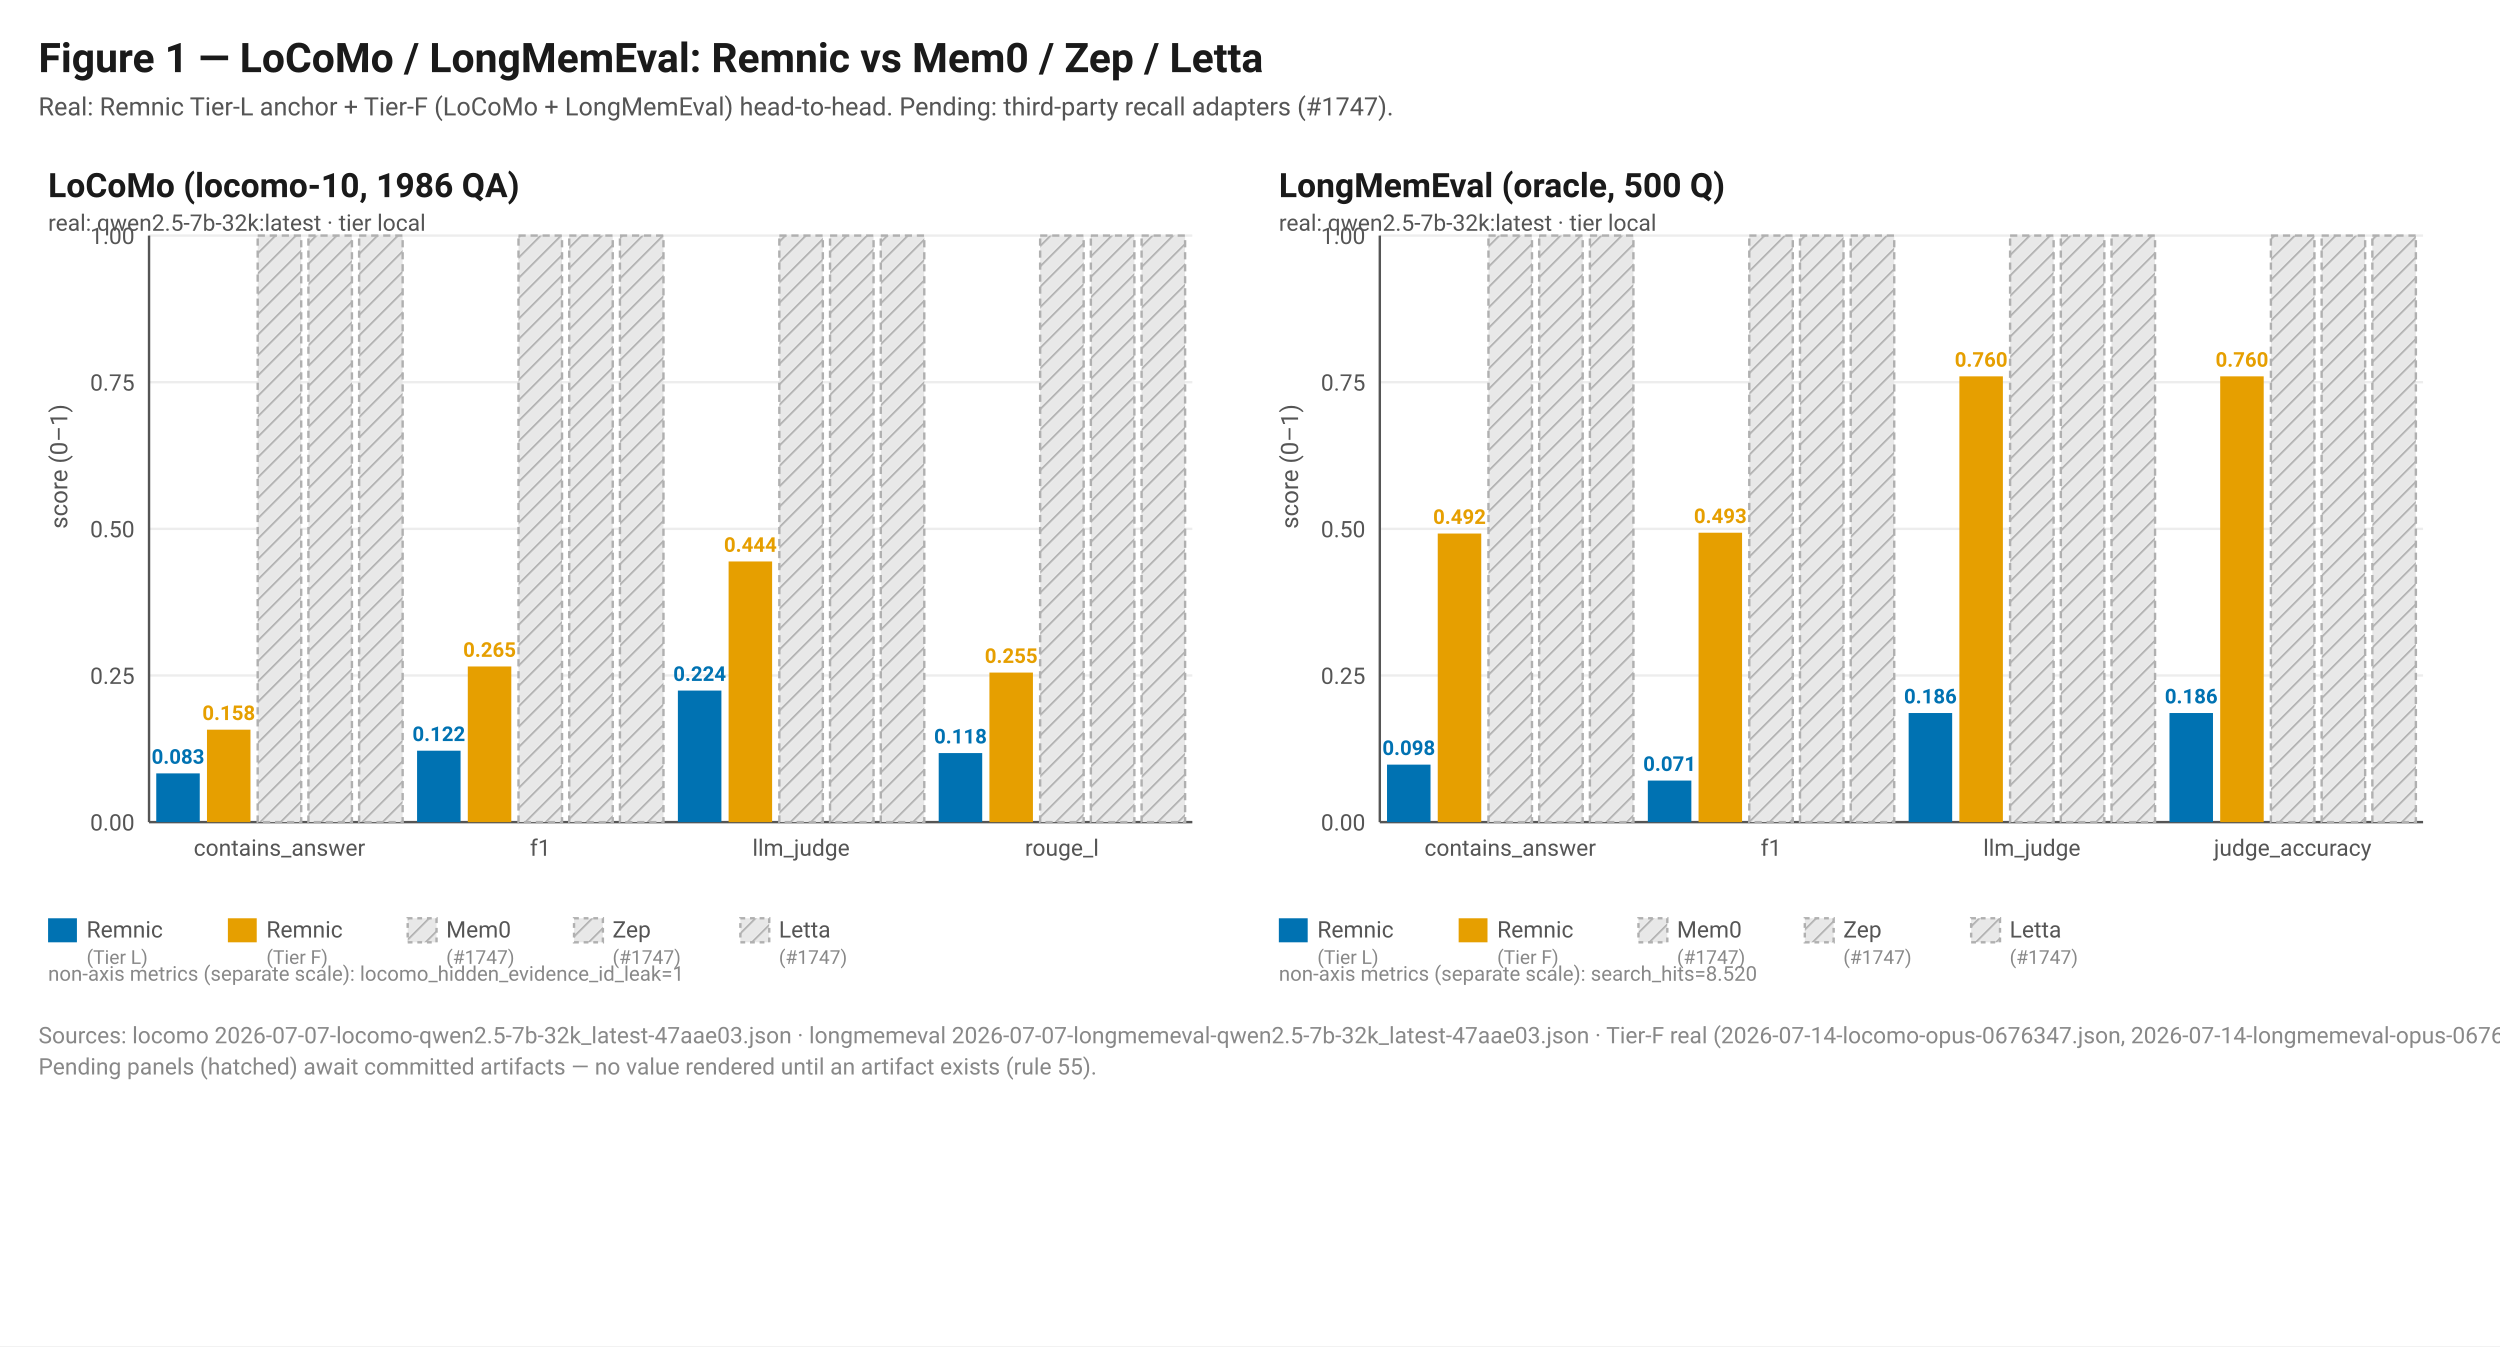
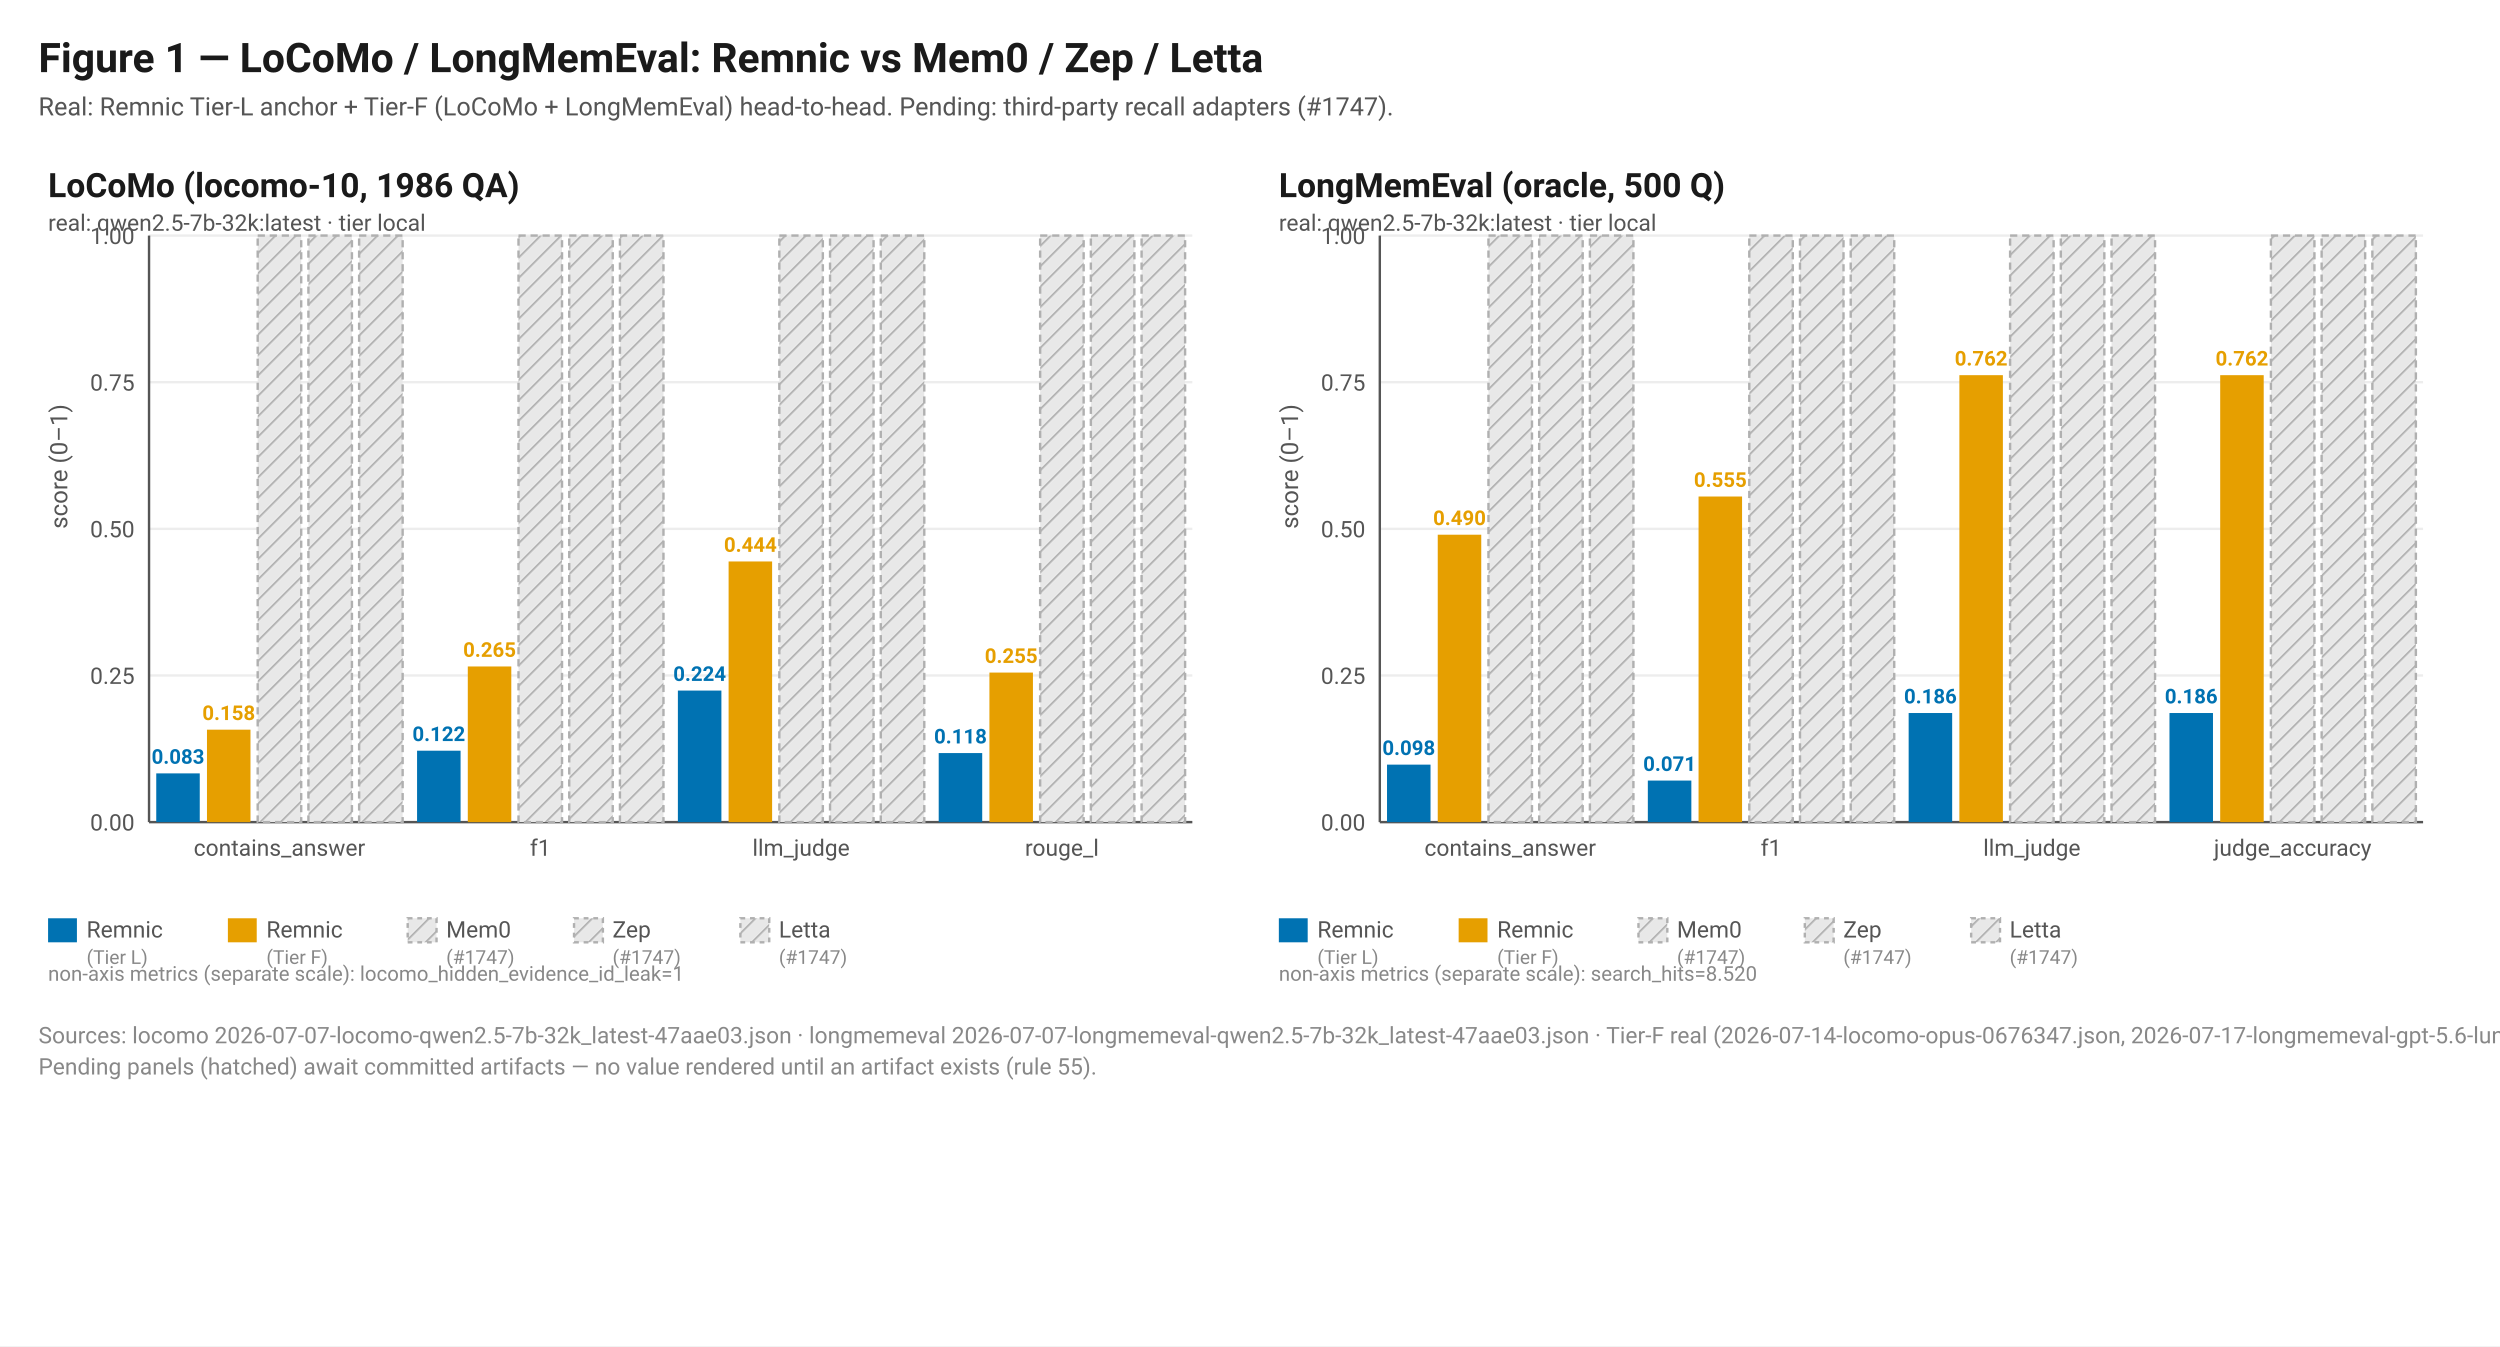
<svg xmlns="http://www.w3.org/2000/svg" width="1040" height="560" viewBox="0 0 1040 560" font-family="ui-sans-serif, system-ui, -apple-system, 'Segoe UI', Roboto, sans-serif" role="img" aria-labelledby="title desc">
  <rect x="0" y="0" width="1040" height="560" fill="#ffffff" />
  <defs>
    <pattern id="pendingHatch1" patternUnits="userSpaceOnUse" width="6" height="6" patternTransform="rotate(45)">
      <rect width="6" height="6" fill="#E8E8E8" />
      <line x1="0" y1="0" x2="0" y2="6" stroke="#B0B0B0" stroke-width="1.4" />
    </pattern>
  </defs>
  <text x="16" y="30" font-size="17" text-anchor="start" fill="#1a1a1a" font-weight="700">Figure 1 — LoCoMo / LongMemEval: Remnic vs Mem0 / Zep / Letta</text>
  <text x="16" y="48" font-size="10.5" text-anchor="start" fill="#555555" font-weight="400">Real: Remnic Tier-L anchor + Tier-F (LoCoMo + LongMemEval) head-to-head. Pending: third-party recall adapters (#1747).</text>
  <text x="20" y="82" font-size="14" text-anchor="start" fill="#1a1a1a" font-weight="600">LoCoMo (locomo-10, 1986 QA)</text>
  <text x="20" y="96" font-size="9.5" text-anchor="start" fill="#555555" font-weight="400">real: qwen2.5-7b-32k:latest · tier local</text>
  <line x1="62" y1="98" x2="496" y2="98" stroke="#EDEDED" stroke-width="1" />
  <text x="56" y="101.5" font-size="9.5" text-anchor="end" fill="#555555" font-weight="400">1.00</text>
  <line x1="62" y1="159" x2="496" y2="159" stroke="#EDEDED" stroke-width="1" />
  <text x="56" y="162.5" font-size="9.5" text-anchor="end" fill="#555555" font-weight="400">0.75</text>
  <line x1="62" y1="220" x2="496" y2="220" stroke="#EDEDED" stroke-width="1" />
  <text x="56" y="223.5" font-size="9.5" text-anchor="end" fill="#555555" font-weight="400">0.50</text>
  <line x1="62" y1="281" x2="496" y2="281" stroke="#EDEDED" stroke-width="1" />
  <text x="56" y="284.5" font-size="9.5" text-anchor="end" fill="#555555" font-weight="400">0.25</text>
  <line x1="62" y1="342" x2="496" y2="342" stroke="#EDEDED" stroke-width="1" />
  <text x="56" y="345.5" font-size="9.5" text-anchor="end" fill="#555555" font-weight="400">0.00</text>
  <line x1="62" y1="98" x2="62" y2="342" stroke="#555555" stroke-width="1" />
  <line x1="62" y1="342" x2="496" y2="342" stroke="#555555" stroke-width="1" />
  <text x="28" y="220" font-size="10" text-anchor="start" fill="#555555" font-weight="400" transform="rotate(-90 28 220)">score (0–1)</text>
  <rect x="65" y="321.728" width="18.1" height="20.272" fill="#0072B2" />
  <text x="74.05" y="317.728" font-size="8.5" text-anchor="middle" fill="#0072B2" font-weight="600">0.083</text>
  <rect x="86.1" y="303.545" width="18.1" height="38.455" fill="#E69F00" />
  <text x="95.15" y="299.545" font-size="8.5" text-anchor="middle" fill="#E69F00" font-weight="600">0.158</text>
  <rect x="107.2" y="98" width="18.1" height="244" fill="url(#pendingHatch1)" stroke="#B0B0B0" stroke-width="1" stroke-dasharray="3 2" />
  <rect x="128.3" y="98" width="18.1" height="244" fill="url(#pendingHatch1)" stroke="#B0B0B0" stroke-width="1" stroke-dasharray="3 2" />
  <rect x="149.4" y="98" width="18.1" height="244" fill="url(#pendingHatch1)" stroke="#B0B0B0" stroke-width="1" stroke-dasharray="3 2" />
  <text x="116.25" y="356" font-size="9.5" text-anchor="middle" fill="#555555" font-weight="400">contains_answer</text>
  <rect x="173.5" y="312.293" width="18.1" height="29.707" fill="#0072B2" />
  <text x="182.55" y="308.293" font-size="8.5" text-anchor="middle" fill="#0072B2" font-weight="600">0.122</text>
  <rect x="194.6" y="277.251" width="18.1" height="64.749" fill="#E69F00" />
  <text x="203.65" y="273.251" font-size="8.5" text-anchor="middle" fill="#E69F00" font-weight="600">0.265</text>
  <rect x="215.7" y="98" width="18.1" height="244" fill="url(#pendingHatch1)" stroke="#B0B0B0" stroke-width="1" stroke-dasharray="3 2" />
  <rect x="236.8" y="98" width="18.1" height="244" fill="url(#pendingHatch1)" stroke="#B0B0B0" stroke-width="1" stroke-dasharray="3 2" />
  <rect x="257.9" y="98" width="18.1" height="244" fill="url(#pendingHatch1)" stroke="#B0B0B0" stroke-width="1" stroke-dasharray="3 2" />
  <text x="224.75" y="356" font-size="9.5" text-anchor="middle" fill="#555555" font-weight="400">f1</text>
  <rect x="282" y="287.278" width="18.1" height="54.722" fill="#0072B2" />
  <text x="291.05" y="283.278" font-size="8.5" text-anchor="middle" fill="#0072B2" font-weight="600">0.224</text>
  <rect x="303.1" y="233.569" width="18.1" height="108.431" fill="#E69F00" />
  <text x="312.15" y="229.569" font-size="8.5" text-anchor="middle" fill="#E69F00" font-weight="600">0.444</text>
  <rect x="324.2" y="98" width="18.1" height="244" fill="url(#pendingHatch1)" stroke="#B0B0B0" stroke-width="1" stroke-dasharray="3 2" />
  <rect x="345.3" y="98" width="18.1" height="244" fill="url(#pendingHatch1)" stroke="#B0B0B0" stroke-width="1" stroke-dasharray="3 2" />
  <rect x="366.4" y="98" width="18.1" height="244" fill="url(#pendingHatch1)" stroke="#B0B0B0" stroke-width="1" stroke-dasharray="3 2" />
  <text x="333.25" y="356" font-size="9.5" text-anchor="middle" fill="#555555" font-weight="400">llm_judge</text>
  <rect x="390.5" y="313.276" width="18.1" height="28.724" fill="#0072B2" />
  <text x="399.55" y="309.276" font-size="8.5" text-anchor="middle" fill="#0072B2" font-weight="600">0.118</text>
  <rect x="411.6" y="279.789" width="18.1" height="62.211" fill="#E69F00" />
  <text x="420.65" y="275.789" font-size="8.5" text-anchor="middle" fill="#E69F00" font-weight="600">0.255</text>
  <rect x="432.7" y="98" width="18.1" height="244" fill="url(#pendingHatch1)" stroke="#B0B0B0" stroke-width="1" stroke-dasharray="3 2" />
  <rect x="453.8" y="98" width="18.1" height="244" fill="url(#pendingHatch1)" stroke="#B0B0B0" stroke-width="1" stroke-dasharray="3 2" />
  <rect x="474.9" y="98" width="18.1" height="244" fill="url(#pendingHatch1)" stroke="#B0B0B0" stroke-width="1" stroke-dasharray="3 2" />
  <text x="441.75" y="356" font-size="9.5" text-anchor="middle" fill="#555555" font-weight="400">rouge_l</text>
  <rect x="20" y="382" width="12" height="10" fill="#0072B2" />
  <text x="36" y="390" font-size="9.5" text-anchor="start" fill="#555555" font-weight="400">Remnic</text>
  <text x="36" y="401" font-size="8" text-anchor="start" fill="#888888" font-weight="400">(Tier L)</text>
  <rect x="94.8" y="382" width="12" height="10" fill="#E69F00" />
  <text x="110.8" y="390" font-size="9.5" text-anchor="start" fill="#555555" font-weight="400">Remnic</text>
  <text x="110.8" y="401" font-size="8" text-anchor="start" fill="#888888" font-weight="400">(Tier F)</text>
  <rect x="169.6" y="382" width="12" height="10" fill="url(#pendingHatch1)" stroke="#B0B0B0" stroke-width="1" stroke-dasharray="2 2" />
  <text x="185.6" y="390" font-size="9.5" text-anchor="start" fill="#555555" font-weight="400">Mem0</text>
  <text x="185.6" y="401" font-size="8" text-anchor="start" fill="#888888" font-weight="400">(#1747)</text>
  <rect x="238.8" y="382" width="12" height="10" fill="url(#pendingHatch1)" stroke="#B0B0B0" stroke-width="1" stroke-dasharray="2 2" />
  <text x="254.8" y="390" font-size="9.5" text-anchor="start" fill="#555555" font-weight="400">Zep</text>
  <text x="254.8" y="401" font-size="8" text-anchor="start" fill="#888888" font-weight="400">(#1747)</text>
  <rect x="308" y="382" width="12" height="10" fill="url(#pendingHatch1)" stroke="#B0B0B0" stroke-width="1" stroke-dasharray="2 2" />
  <text x="324" y="390" font-size="9.5" text-anchor="start" fill="#555555" font-weight="400">Letta</text>
  <text x="324" y="401" font-size="8" text-anchor="start" fill="#888888" font-weight="400">(#1747)</text>
  <text x="20" y="408" font-size="8.5" text-anchor="start" fill="#888888" font-weight="400">non-axis metrics (separate scale): locomo_hidden_evidence_id_leak=1</text>
  <text x="532" y="82" font-size="14" text-anchor="start" fill="#1a1a1a" font-weight="600">LongMemEval (oracle, 500 Q)</text>
  <text x="532" y="96" font-size="9.5" text-anchor="start" fill="#555555" font-weight="400">real: qwen2.5-7b-32k:latest · tier local</text>
  <line x1="574" y1="98" x2="1008" y2="98" stroke="#EDEDED" stroke-width="1" />
  <text x="568" y="101.5" font-size="9.5" text-anchor="end" fill="#555555" font-weight="400">1.00</text>
  <line x1="574" y1="159" x2="1008" y2="159" stroke="#EDEDED" stroke-width="1" />
  <text x="568" y="162.5" font-size="9.5" text-anchor="end" fill="#555555" font-weight="400">0.75</text>
  <line x1="574" y1="220" x2="1008" y2="220" stroke="#EDEDED" stroke-width="1" />
  <text x="568" y="223.5" font-size="9.5" text-anchor="end" fill="#555555" font-weight="400">0.50</text>
  <line x1="574" y1="281" x2="1008" y2="281" stroke="#EDEDED" stroke-width="1" />
  <text x="568" y="284.5" font-size="9.5" text-anchor="end" fill="#555555" font-weight="400">0.25</text>
  <line x1="574" y1="342" x2="1008" y2="342" stroke="#EDEDED" stroke-width="1" />
  <text x="568" y="345.5" font-size="9.5" text-anchor="end" fill="#555555" font-weight="400">0.00</text>
  <line x1="574" y1="98" x2="574" y2="342" stroke="#555555" stroke-width="1" />
  <line x1="574" y1="342" x2="1008" y2="342" stroke="#555555" stroke-width="1" />
  <text x="540" y="220" font-size="10" text-anchor="start" fill="#555555" font-weight="400" transform="rotate(-90 540 220)">score (0–1)</text>
  <rect x="577" y="318.088" width="18.1" height="23.912" fill="#0072B2" />
  <text x="586.05" y="314.088" font-size="8.5" text-anchor="middle" fill="#0072B2" font-weight="600">0.098</text>
-   <rect x="598.1" y="221.952" width="18.1" height="120.048" fill="#E69F00" />
-   <text x="607.15" y="217.952" font-size="8.5" text-anchor="middle" fill="#E69F00" font-weight="600">0.492</text>
+   <rect x="598.1" y="222.44" width="18.1" height="119.56" fill="#E69F00" />
+   <text x="607.15" y="218.44" font-size="8.5" text-anchor="middle" fill="#E69F00" font-weight="600">0.490</text>
  <rect x="619.2" y="98" width="18.1" height="244" fill="url(#pendingHatch1)" stroke="#B0B0B0" stroke-width="1" stroke-dasharray="3 2" />
  <rect x="640.3" y="98" width="18.1" height="244" fill="url(#pendingHatch1)" stroke="#B0B0B0" stroke-width="1" stroke-dasharray="3 2" />
  <rect x="661.4" y="98" width="18.1" height="244" fill="url(#pendingHatch1)" stroke="#B0B0B0" stroke-width="1" stroke-dasharray="3 2" />
  <text x="628.25" y="356" font-size="9.5" text-anchor="middle" fill="#555555" font-weight="400">contains_answer</text>
  <rect x="685.5" y="324.716" width="18.1" height="17.284" fill="#0072B2" />
  <text x="694.55" y="320.716" font-size="8.5" text-anchor="middle" fill="#0072B2" font-weight="600">0.071</text>
-   <rect x="706.6" y="221.611" width="18.1" height="120.389" fill="#E69F00" />
-   <text x="715.65" y="217.611" font-size="8.5" text-anchor="middle" fill="#E69F00" font-weight="600">0.493</text>
+   <rect x="706.6" y="206.55" width="18.1" height="135.45" fill="#E69F00" />
+   <text x="715.65" y="202.55" font-size="8.5" text-anchor="middle" fill="#E69F00" font-weight="600">0.555</text>
  <rect x="727.7" y="98" width="18.1" height="244" fill="url(#pendingHatch1)" stroke="#B0B0B0" stroke-width="1" stroke-dasharray="3 2" />
  <rect x="748.8" y="98" width="18.1" height="244" fill="url(#pendingHatch1)" stroke="#B0B0B0" stroke-width="1" stroke-dasharray="3 2" />
  <rect x="769.9" y="98" width="18.1" height="244" fill="url(#pendingHatch1)" stroke="#B0B0B0" stroke-width="1" stroke-dasharray="3 2" />
  <text x="736.75" y="356" font-size="9.5" text-anchor="middle" fill="#555555" font-weight="400">f1</text>
  <rect x="794" y="296.616" width="18.1" height="45.384" fill="#0072B2" />
  <text x="803.05" y="292.616" font-size="8.5" text-anchor="middle" fill="#0072B2" font-weight="600">0.186</text>
-   <rect x="815.1" y="156.56" width="18.1" height="185.44" fill="#E69F00" />
-   <text x="824.15" y="152.56" font-size="8.5" text-anchor="middle" fill="#E69F00" font-weight="600">0.760</text>
+   <rect x="815.1" y="156.072" width="18.1" height="185.928" fill="#E69F00" />
+   <text x="824.15" y="152.072" font-size="8.5" text-anchor="middle" fill="#E69F00" font-weight="600">0.762</text>
  <rect x="836.2" y="98" width="18.1" height="244" fill="url(#pendingHatch1)" stroke="#B0B0B0" stroke-width="1" stroke-dasharray="3 2" />
  <rect x="857.3" y="98" width="18.1" height="244" fill="url(#pendingHatch1)" stroke="#B0B0B0" stroke-width="1" stroke-dasharray="3 2" />
  <rect x="878.4" y="98" width="18.1" height="244" fill="url(#pendingHatch1)" stroke="#B0B0B0" stroke-width="1" stroke-dasharray="3 2" />
  <text x="845.25" y="356" font-size="9.5" text-anchor="middle" fill="#555555" font-weight="400">llm_judge</text>
  <rect x="902.5" y="296.616" width="18.1" height="45.384" fill="#0072B2" />
  <text x="911.55" y="292.616" font-size="8.5" text-anchor="middle" fill="#0072B2" font-weight="600">0.186</text>
-   <rect x="923.6" y="156.56" width="18.1" height="185.44" fill="#E69F00" />
-   <text x="932.65" y="152.56" font-size="8.5" text-anchor="middle" fill="#E69F00" font-weight="600">0.760</text>
+   <rect x="923.6" y="156.072" width="18.1" height="185.928" fill="#E69F00" />
+   <text x="932.65" y="152.072" font-size="8.5" text-anchor="middle" fill="#E69F00" font-weight="600">0.762</text>
  <rect x="944.7" y="98" width="18.1" height="244" fill="url(#pendingHatch1)" stroke="#B0B0B0" stroke-width="1" stroke-dasharray="3 2" />
  <rect x="965.8" y="98" width="18.1" height="244" fill="url(#pendingHatch1)" stroke="#B0B0B0" stroke-width="1" stroke-dasharray="3 2" />
  <rect x="986.9" y="98" width="18.1" height="244" fill="url(#pendingHatch1)" stroke="#B0B0B0" stroke-width="1" stroke-dasharray="3 2" />
  <text x="953.75" y="356" font-size="9.5" text-anchor="middle" fill="#555555" font-weight="400">judge_accuracy</text>
  <rect x="532" y="382" width="12" height="10" fill="#0072B2" />
  <text x="548" y="390" font-size="9.5" text-anchor="start" fill="#555555" font-weight="400">Remnic</text>
  <text x="548" y="401" font-size="8" text-anchor="start" fill="#888888" font-weight="400">(Tier L)</text>
  <rect x="606.8" y="382" width="12" height="10" fill="#E69F00" />
  <text x="622.8" y="390" font-size="9.5" text-anchor="start" fill="#555555" font-weight="400">Remnic</text>
  <text x="622.8" y="401" font-size="8" text-anchor="start" fill="#888888" font-weight="400">(Tier F)</text>
  <rect x="681.6" y="382" width="12" height="10" fill="url(#pendingHatch1)" stroke="#B0B0B0" stroke-width="1" stroke-dasharray="2 2" />
  <text x="697.6" y="390" font-size="9.5" text-anchor="start" fill="#555555" font-weight="400">Mem0</text>
  <text x="697.6" y="401" font-size="8" text-anchor="start" fill="#888888" font-weight="400">(#1747)</text>
  <rect x="750.8" y="382" width="12" height="10" fill="url(#pendingHatch1)" stroke="#B0B0B0" stroke-width="1" stroke-dasharray="2 2" />
  <text x="766.8" y="390" font-size="9.5" text-anchor="start" fill="#555555" font-weight="400">Zep</text>
  <text x="766.8" y="401" font-size="8" text-anchor="start" fill="#888888" font-weight="400">(#1747)</text>
  <rect x="820" y="382" width="12" height="10" fill="url(#pendingHatch1)" stroke="#B0B0B0" stroke-width="1" stroke-dasharray="2 2" />
  <text x="836" y="390" font-size="9.5" text-anchor="start" fill="#555555" font-weight="400">Letta</text>
  <text x="836" y="401" font-size="8" text-anchor="start" fill="#888888" font-weight="400">(#1747)</text>
  <text x="532" y="408" font-size="8.5" text-anchor="start" fill="#888888" font-weight="400">non-axis metrics (separate scale): search_hits=8.520</text>
-   <text x="16" y="434" font-size="9.5" text-anchor="start" fill="#888888" font-weight="400">Sources: locomo 2026-07-07-locomo-qwen2.5-7b-32k_latest-47aae03.json · longmemeval 2026-07-07-longmemeval-qwen2.5-7b-32k_latest-47aae03.json · Tier-F real (2026-07-14-locomo-opus-0676347.json, 2026-07-14-longmemeval-opus-0676347.json) · third-party pending #1747</text>
+   <text x="16" y="434" font-size="9.5" text-anchor="start" fill="#888888" font-weight="400">Sources: locomo 2026-07-07-locomo-qwen2.5-7b-32k_latest-47aae03.json · longmemeval 2026-07-07-longmemeval-qwen2.5-7b-32k_latest-47aae03.json · Tier-F real (2026-07-14-locomo-opus-0676347.json, 2026-07-17-longmemeval-gpt-5.6-luna-810f36a.json) · third-party pending #1747</text>
  <text x="16" y="447" font-size="9.5" text-anchor="start" fill="#888888" font-weight="400">Pending panels (hatched) await committed artifacts — no value rendered until an artifact exists (rule 55).</text>
</svg>
